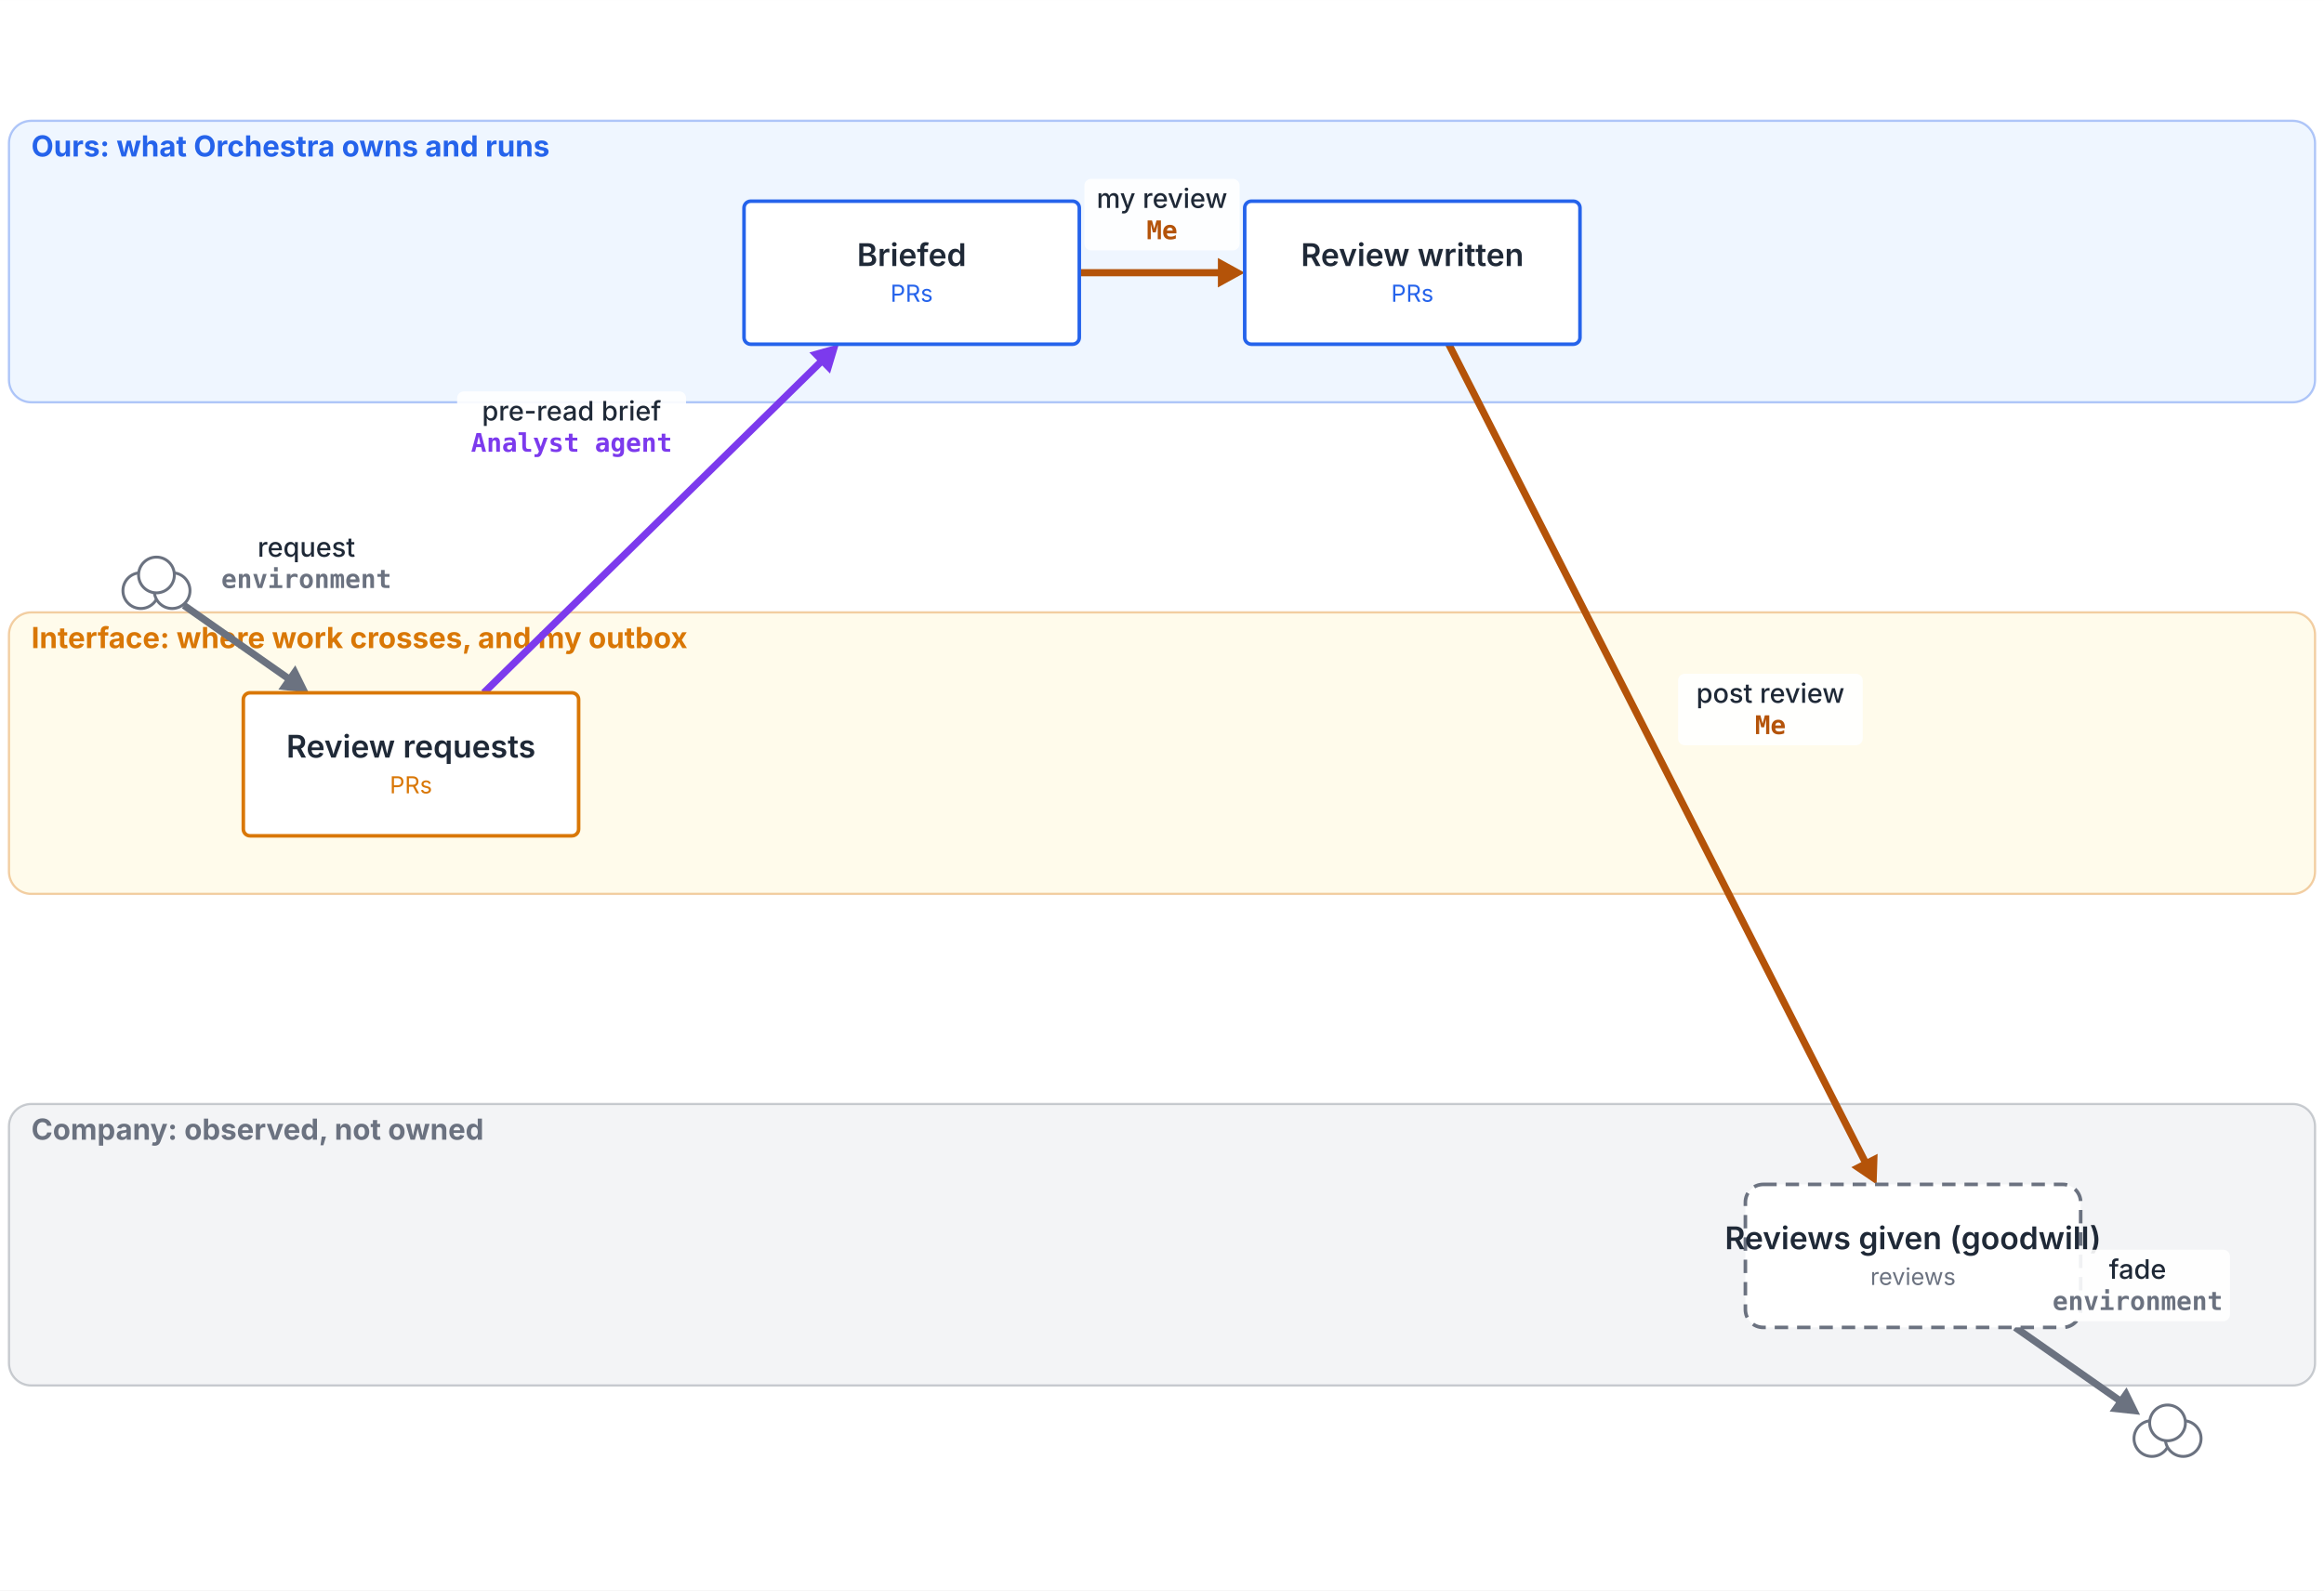
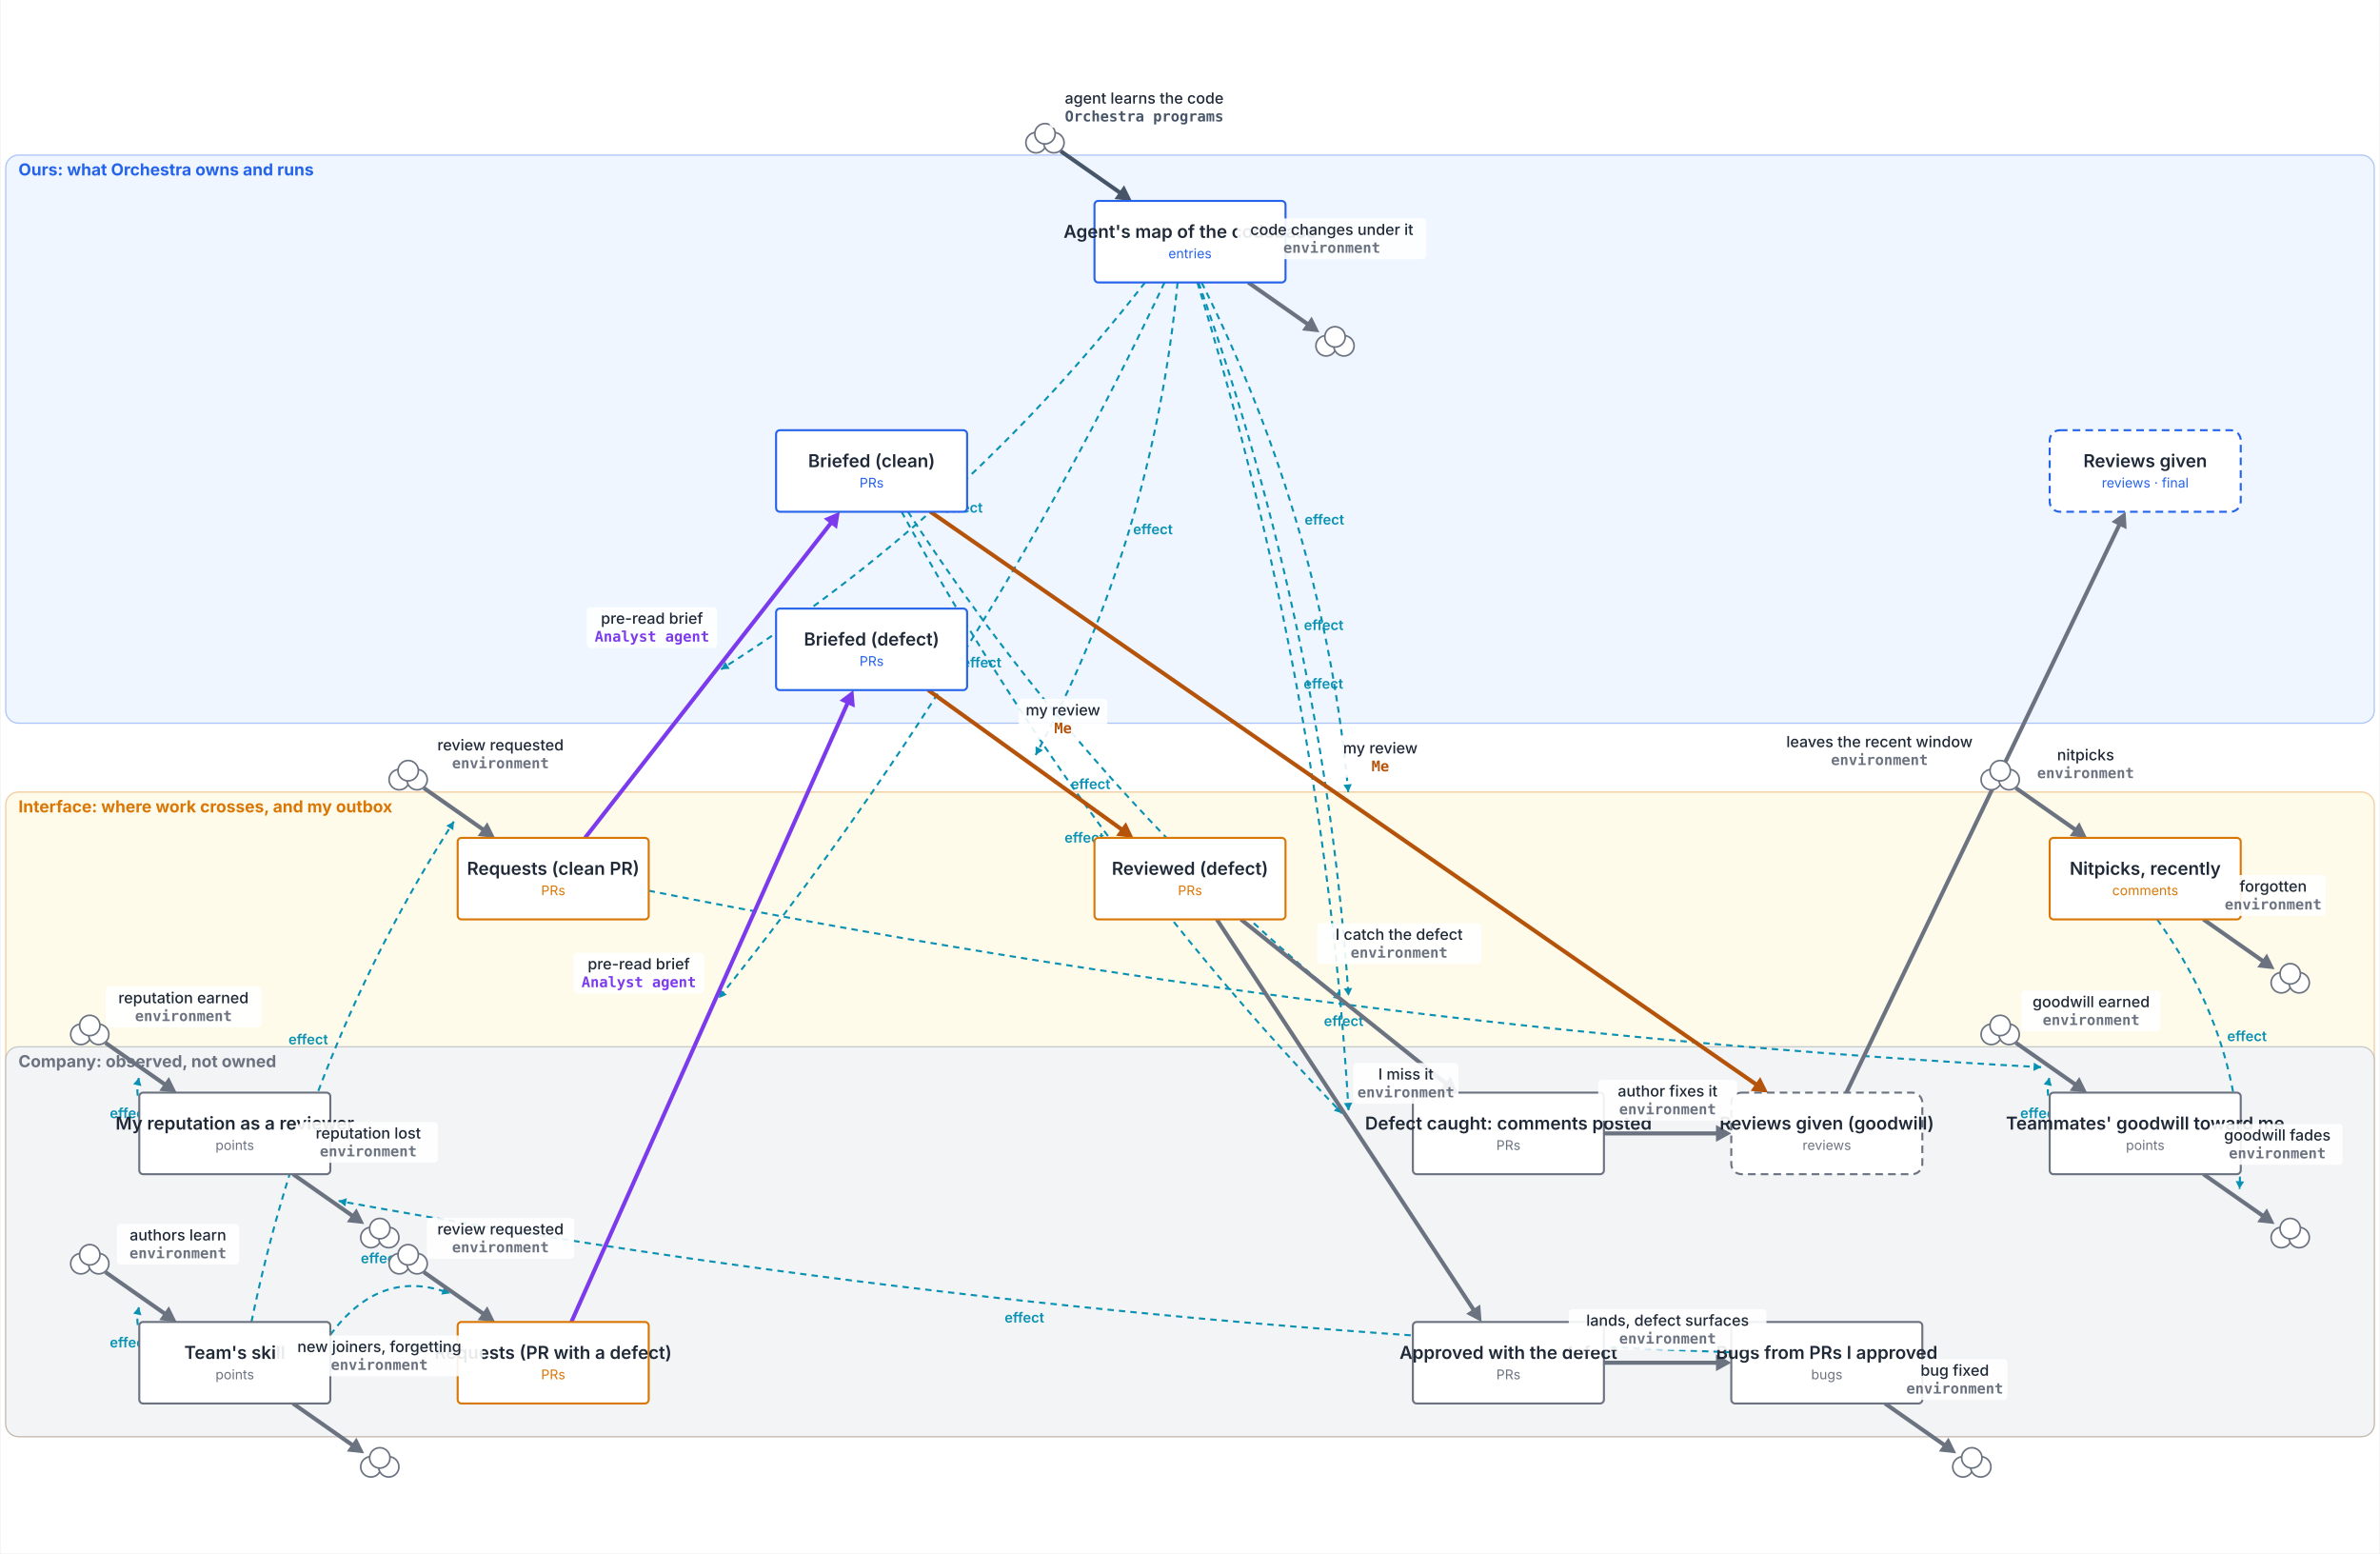
- <svg xmlns="http://www.w3.org/2000/svg" viewBox="3.138 50 1039.724 711.727" width="1040" height="712" font-family="system-ui, -apple-system, Segoe UI, sans-serif">
+ <svg xmlns="http://www.w3.org/2000/svg" viewBox="-108.862 -237.727 1867.724 1219.454" width="1868" height="1219" font-family="system-ui, -apple-system, Segoe UI, sans-serif">
  <g>
-     <rect x="3.138" y="50" width="1039.724" height="711.727" fill="#ffffff" />
-     <rect x="7.138" y="104" width="1031.724" height="126" rx="10" fill="#eff6ff" stroke="#2563eb" stroke-opacity="0.35" />
-     <text x="17.138" y="120" font-size="13" font-weight="700" fill="#2563eb">Ours: what Orchestra owns and runs</text>
-     <rect x="7.138" y="324" width="1031.724" height="126" rx="10" fill="#fffbeb" stroke="#d97706" stroke-opacity="0.35" />
-     <text x="17.138" y="340" font-size="13" font-weight="700" fill="#d97706">Interface: where work crosses, and my outbox</text>
-     <rect x="7.138" y="544" width="1031.724" height="126" rx="10" fill="#f3f4f6" stroke="#6b7280" stroke-opacity="0.35" />
-     <text x="17.138" y="560" font-size="13" font-weight="700" fill="#6b7280">Company: observed, not owned</text>
-   </g>
-   <g />
-   <g>
-     <g class="dflow m-environment">
-       <path d="M85.425 320.877 L133.108 354.264" stroke="#6b7280" stroke-width="3.2" fill="none" />
-       <path d="M85.425 320.877 L141.299 360" stroke="transparent" stroke-width="14" fill="none" />
-       <polygon points="141.299,360 127.684,358.523 135.255,347.711" fill="#6b7280" />
-     </g>
-     <g class="cloud" fill="#ffffff" stroke="#6b7280" stroke-width="1.3">
-       <circle cx="66.138" cy="314.273" r="8" />
-       <circle cx="80.138" cy="314.273" r="8" />
-       <circle cx="73.138" cy="307.273" r="8" />
-     </g>
-     <g class="dflow m-analyst">
-       <path d="M219.582 360 L371.284 211.007" stroke="#7c3aed" stroke-width="3.2" fill="none" />
-       <path d="M219.582 360 L378.418 204" stroke="transparent" stroke-width="14" fill="none" />
-       <polygon points="378.418,204 374.481,217.117 365.232,207.7" fill="#7c3aed" />
-     </g>
-     <g class="dflow m-me">
-       <path d="M486 172 L550 172" stroke="#b45309" stroke-width="3.2" fill="none" />
-       <path d="M486 172 L560 172" stroke="transparent" stroke-width="14" fill="none" />
-       <polygon points="560,172 548,178.6 548,165.4" fill="#b45309" />
-     </g>
-     <g class="dflow m-me">
-       <path d="M651.291 204 L838.172 571.088" stroke="#b45309" stroke-width="3.2" fill="none" />
-       <path d="M651.291 204 L842.709 580" stroke="transparent" stroke-width="14" fill="none" />
-       <polygon points="842.709,580 831.383,572.3 843.147,566.312" fill="#b45309" />
-     </g>
-     <g class="dflow m-environment">
-       <path d="M904.701 644 L952.383 677.388" stroke="#6b7280" stroke-width="3.2" fill="none" />
-       <path d="M904.701 644 L960.575 683.123" stroke="transparent" stroke-width="14" fill="none" />
-       <polygon points="960.575,683.123 946.959,681.647 954.531,670.834" fill="#6b7280" />
-     </g>
-     <g class="cloud" fill="#ffffff" stroke="#6b7280" stroke-width="1.3">
-       <circle cx="965.862" cy="693.727" r="8" />
-       <circle cx="979.862" cy="693.727" r="8" />
-       <circle cx="972.862" cy="686.727" r="8" />
-     </g>
+     <rect x="-108.862" y="-237.727" width="1867.724" height="1219.454" fill="#ffffff" />
+     <rect x="-104.862" y="-116" width="1859.724" height="446" rx="10" fill="#eff6ff" stroke="#2563eb" stroke-opacity="0.35" />
+     <text x="-94.862" y="-100" font-size="13" font-weight="700" fill="#2563eb">Ours: what Orchestra owns and runs</text>
+     <rect x="-104.862" y="384" width="1859.724" height="506" rx="10" fill="#fffbeb" stroke="#d97706" stroke-opacity="0.35" />
+     <text x="-94.862" y="400" font-size="13" font-weight="700" fill="#d97706">Interface: where work crosses, and my outbox</text>
+     <rect x="-104.862" y="584" width="1859.724" height="306" rx="10" fill="#f3f4f6" stroke="#6b7280" stroke-opacity="0.35" />
+     <text x="-94.862" y="600" font-size="13" font-weight="700" fill="#6b7280">Company: observed, not owned</text>
  </g>
  <g>
-     <g class="dstock side-interface" transform="translate(112 360)">
+     <path d="M88.077 800 Q132.692 585.087 247.037 407.168" fill="none" stroke="#0891b2" stroke-width="1.6" stroke-dasharray="5 4" />
+     <polygon points="247.037,407.168 246.569,414 241.017,410.432" fill="#0891b2" />
+     <text x="132.692" y="582.087" text-anchor="middle" font-size="11" fill="#0891b2" font-weight="600">effect</text>
+     <path d="M150 810.073 Q189.456 756.863 243.886 777.591" fill="none" stroke="#0891b2" stroke-width="1.6" stroke-dasharray="5 4" />
+     <polygon points="243.886,777.591 237.104,778.54 239.453,772.372" fill="#0891b2" />
+     <text x="189.456" y="753.863" text-anchor="middle" font-size="11" fill="#0891b2" font-weight="600">effect</text>
+     <path d="M789.706 -16 Q646.72 167.633 456.762 287.725" fill="none" stroke="#0891b2" stroke-width="1.6" stroke-dasharray="5 4" />
+     <polygon points="456.762,287.725 460.07,281.73 463.597,287.308" fill="#0891b2" />
+     <text x="646.72" y="164.633" text-anchor="middle" font-size="11" fill="#0891b2" font-weight="600">effect</text>
+     <path d="M805 -16 Q661.42 289.2 455.015 545.767" fill="none" stroke="#0891b2" stroke-width="1.6" stroke-dasharray="5 4" />
+     <polygon points="455.015,545.767 456.204,539.023 461.347,543.16" fill="#0891b2" />
+     <text x="661.42" y="286.2" text-anchor="middle" font-size="11" fill="#0891b2" font-weight="600">effect</text>
+     <path d="M834.091 -16 Q930.523 177.069 949.278 384.033" fill="none" stroke="#0891b2" stroke-width="1.6" stroke-dasharray="5 4" />
+     <polygon points="949.278,384.033 945.45,378.355 952.023,377.759" fill="#0891b2" />
+     <text x="930.523" y="174.069" text-anchor="middle" font-size="11" fill="#0891b2" font-weight="600">effect</text>
+     <path d="M815.244 -16 Q795.883 184.665 703.805 354.963" fill="none" stroke="#0891b2" stroke-width="1.6" stroke-dasharray="5 4" />
+     <polygon points="703.805,354.963 703.756,348.115 709.562,351.254" fill="#0891b2" />
+     <text x="795.883" y="181.665" text-anchor="middle" font-size="11" fill="#0891b2" font-weight="600">effect</text>
+     <path d="M831.667 -16 Q929.993 259.842 949.453 544.019" fill="none" stroke="#0891b2" stroke-width="1.6" stroke-dasharray="5 4" />
+     <polygon points="949.453,544.019 945.751,538.258 952.336,537.807" fill="#0891b2" />
+     <text x="929.993" y="256.842" text-anchor="middle" font-size="11" fill="#0891b2" font-weight="600">effect</text>
+     <path d="M603.571 164 Q746.948 384.641 943.827 546.912" fill="none" stroke="#0891b2" stroke-width="1.6" stroke-dasharray="5 4" />
+     <polygon points="943.827,546.912 937.098,545.642 941.296,540.549" fill="#0891b2" />
+     <text x="746.948" y="381.641" text-anchor="middle" font-size="11" fill="#0891b2" font-weight="600">effect</text>
+     <path d="M830.797 -16 Q929.758 305.87 949.519 634.014" fill="none" stroke="#0891b2" stroke-width="1.6" stroke-dasharray="5 4" />
+     <polygon points="949.519,634.014 945.864,628.224 952.452,627.827" fill="#0891b2" />
+     <text x="929.758" y="302.87" text-anchor="middle" font-size="11" fill="#0891b2" font-weight="600">effect</text>
+     <path d="M598.529 164 Q742.039 426.696 944.442 636.246" fill="none" stroke="#0891b2" stroke-width="1.6" stroke-dasharray="5 4" />
+     <polygon points="944.442,636.246 937.9,634.223 942.647,629.638" fill="#0891b2" />
+     <text x="742.039" y="423.696" text-anchor="middle" font-size="11" fill="#0891b2" font-weight="600">effect</text>
+     <path d="M1529.299 620 Q1492.388 642.985 1499.711 608.266" fill="none" stroke="#0891b2" stroke-width="1.6" stroke-dasharray="5 4" />
+     <polygon points="1499.711,608.266 1501.702,614.818 1495.244,613.456" fill="#0891b2" />
+     <text x="1492.388" y="639.985" text-anchor="middle" font-size="11" fill="#0891b2" font-weight="600">effect</text>
+     <path d="M400 461.464 Q945.673 570.636 1493.374 600.01" fill="none" stroke="#0891b2" stroke-width="1.6" stroke-dasharray="5 4" />
+     <polygon points="1493.374,600.01 1487.206,602.984 1487.559,596.393" fill="#0891b2" />
+     <text x="945.673" y="567.636" text-anchor="middle" font-size="11" fill="#0891b2" font-weight="600">effect</text>
+     <path d="M1584.367 484 Q1654.892 582.544 1649.051 695.572" fill="none" stroke="#0891b2" stroke-width="1.6" stroke-dasharray="5 4" />
+     <polygon points="1649.051,695.572 1646.065,689.41 1652.656,689.751" fill="#0891b2" />
+     <text x="1654.892" y="579.544" text-anchor="middle" font-size="11" fill="#0891b2" font-weight="600">effect</text>
+     <path d="M29.299 620 Q-7.612 642.985 -0.289 608.266" fill="none" stroke="#0891b2" stroke-width="1.6" stroke-dasharray="5 4" />
+     <polygon points="-0.289,608.266 1.702,614.818 -4.756,613.456" fill="#0891b2" />
+     <text x="-7.612" y="639.985" text-anchor="middle" font-size="11" fill="#0891b2" font-weight="600">effect</text>
+     <path d="M1250 823.811 Q694.977 803.45 156.507 705.001" fill="none" stroke="#0891b2" stroke-width="1.6" stroke-dasharray="5 4" />
+     <polygon points="156.507,705.001 163.003,702.833 161.816,709.326" fill="#0891b2" />
+     <text x="694.977" y="800.45" text-anchor="middle" font-size="11" fill="#0891b2" font-weight="600">effect</text>
+     <path d="M29.299 800 Q-7.612 822.985 -0.289 788.266" fill="none" stroke="#0891b2" stroke-width="1.6" stroke-dasharray="5 4" />
+     <polygon points="-0.289,788.266 1.702,794.818 -4.756,793.456" fill="#0891b2" />
+     <text x="-7.612" y="819.985" text-anchor="middle" font-size="11" fill="#0891b2" font-weight="600">effect</text>
+   </g>
+   <g>
+     <g class="dflow m-environment">
+       <path d="M223.425 380.877 L271.108 414.264" stroke="#6b7280" stroke-width="3.2" fill="none" />
+       <path d="M223.425 380.877 L279.299 420" stroke="transparent" stroke-width="14" fill="none" />
+       <polygon points="279.299,420 265.684,418.523 273.255,407.711" fill="#6b7280" />
+     </g>
+     <g class="cloud" fill="#ffffff" stroke="#6b7280" stroke-width="1.3">
+       <circle cx="204.138" cy="374.273" r="8" />
+       <circle cx="218.138" cy="374.273" r="8" />
+       <circle cx="211.138" cy="367.273" r="8" />
+     </g>
+     <g class="dflow m-environment">
+       <path d="M223.425 760.877 L271.108 794.264" stroke="#6b7280" stroke-width="3.2" fill="none" />
+       <path d="M223.425 760.877 L279.299 800" stroke="transparent" stroke-width="14" fill="none" />
+       <polygon points="279.299,800 265.684,798.523 273.255,787.711" fill="#6b7280" />
+     </g>
+     <g class="cloud" fill="#ffffff" stroke="#6b7280" stroke-width="1.3">
+       <circle cx="204.138" cy="754.273" r="8" />
+       <circle cx="218.138" cy="754.273" r="8" />
+       <circle cx="211.138" cy="747.273" r="8" />
+     </g>
+     <g class="dflow m-analyst">
+       <path d="M350 420 L543.844 171.88" stroke="#7c3aed" stroke-width="3.2" fill="none" />
+       <path d="M350 420 L550 164" stroke="transparent" stroke-width="14" fill="none" />
+       <polygon points="550,164 547.813,177.52 537.411,169.393" fill="#7c3aed" />
+     </g>
+     <g class="dflow m-analyst">
+       <path d="M339.286 800 L556.638 313.131" stroke="#7c3aed" stroke-width="3.2" fill="none" />
+       <path d="M339.286 800 L560.714 304" stroke="transparent" stroke-width="14" fill="none" />
+       <polygon points="560.714,304 561.849,317.648 549.796,312.267" fill="#7c3aed" />
+     </g>
+     <g class="dflow m-me">
+       <path d="M621.154 164 L1270.628 614.302" stroke="#b45309" stroke-width="3.2" fill="none" />
+       <path d="M621.154 164 L1278.846 620" stroke="transparent" stroke-width="14" fill="none" />
+       <polygon points="1278.846,620 1265.224,618.587 1272.745,607.739" fill="#b45309" />
+     </g>
+     <g class="dflow m-me">
+       <path d="M619.444 304 L772.44 414.157" stroke="#b45309" stroke-width="3.2" fill="none" />
+       <path d="M619.444 304 L780.556 420" stroke="transparent" stroke-width="14" fill="none" />
+       <polygon points="780.556,420 766.961,418.344 774.674,407.632" fill="#b45309" />
+     </g>
+     <g class="dflow m-environment">
+       <path d="M865 484 L1027.191 613.753" stroke="#6b7280" stroke-width="3.2" fill="none" />
+       <path d="M865 484 L1035 620" stroke="transparent" stroke-width="14" fill="none" />
+       <polygon points="1035,620 1021.507,617.657 1029.753,607.35" fill="#6b7280" />
+     </g>
+     <g class="dflow m-environment">
+       <path d="M846.053 484 L1048.451 791.646" stroke="#6b7280" stroke-width="3.2" fill="none" />
+       <path d="M846.053 484 L1053.947 800" stroke="transparent" stroke-width="14" fill="none" />
+       <polygon points="1053.947,800 1041.838,793.602 1052.866,786.348" fill="#6b7280" />
+     </g>
+     <g class="dflow m-environment">
+       <path d="M1150 652 L1240 652" stroke="#6b7280" stroke-width="3.2" fill="none" />
+       <path d="M1150 652 L1250 652" stroke="transparent" stroke-width="14" fill="none" />
+       <polygon points="1250,652 1238,658.6 1238,645.4" fill="#6b7280" />
+     </g>
+     <g class="dflow m-environment">
+       <path d="M1150 832 L1240 832" stroke="#6b7280" stroke-width="3.2" fill="none" />
+       <path d="M1150 832 L1250 832" stroke="transparent" stroke-width="14" fill="none" />
+       <polygon points="1250,832 1238,838.6 1238,825.4" fill="#6b7280" />
+     </g>
+     <g class="dflow m-environment">
+       <path d="M1370.701 864 L1418.383 897.388" stroke="#6b7280" stroke-width="3.2" fill="none" />
+       <path d="M1370.701 864 L1426.575 903.123" stroke="transparent" stroke-width="14" fill="none" />
+       <polygon points="1426.575,903.123 1412.959,901.647 1420.531,890.834" fill="#6b7280" />
+     </g>
+     <g class="cloud" fill="#ffffff" stroke="#6b7280" stroke-width="1.3">
+       <circle cx="1431.862" cy="913.727" r="8" />
+       <circle cx="1445.862" cy="913.727" r="8" />
+       <circle cx="1438.862" cy="906.727" r="8" />
+     </g>
+     <g class="dflow m-environment">
+       <path d="M1340.385 620 L1555.282 173.013" stroke="#6b7280" stroke-width="3.2" fill="none" />
+       <path d="M1340.385 620 L1559.615 164" stroke="transparent" stroke-width="14" fill="none" />
+       <polygon points="1559.615,164 1560.364,177.675 1548.468,171.955" fill="#6b7280" />
+     </g>
+     <g class="dflow m-environment">
+       <path d="M1473.425 380.877 L1521.108 414.264" stroke="#6b7280" stroke-width="3.2" fill="none" />
+       <path d="M1473.425 380.877 L1529.299 420" stroke="transparent" stroke-width="14" fill="none" />
+       <polygon points="1529.299,420 1515.684,418.523 1523.255,407.711" fill="#6b7280" />
+     </g>
+     <g class="cloud" fill="#ffffff" stroke="#6b7280" stroke-width="1.3">
+       <circle cx="1454.138" cy="374.273" r="8" />
+       <circle cx="1468.138" cy="374.273" r="8" />
+       <circle cx="1461.138" cy="367.273" r="8" />
+     </g>
+     <g class="dflow m-environment">
+       <path d="M1620.701 484 L1668.383 517.388" stroke="#6b7280" stroke-width="3.2" fill="none" />
+       <path d="M1620.701 484 L1676.575 523.123" stroke="transparent" stroke-width="14" fill="none" />
+       <polygon points="1676.575,523.123 1662.959,521.647 1670.531,510.834" fill="#6b7280" />
+     </g>
+     <g class="cloud" fill="#ffffff" stroke="#6b7280" stroke-width="1.3">
+       <circle cx="1681.862" cy="533.727" r="8" />
+       <circle cx="1695.862" cy="533.727" r="8" />
+       <circle cx="1688.862" cy="526.727" r="8" />
+     </g>
+     <g class="dflow m-environment">
+       <path d="M1473.425 580.877 L1521.108 614.264" stroke="#6b7280" stroke-width="3.2" fill="none" />
+       <path d="M1473.425 580.877 L1529.299 620" stroke="transparent" stroke-width="14" fill="none" />
+       <polygon points="1529.299,620 1515.684,618.523 1523.255,607.711" fill="#6b7280" />
+     </g>
+     <g class="cloud" fill="#ffffff" stroke="#6b7280" stroke-width="1.3">
+       <circle cx="1454.138" cy="574.273" r="8" />
+       <circle cx="1468.138" cy="574.273" r="8" />
+       <circle cx="1461.138" cy="567.273" r="8" />
+     </g>
+     <g class="dflow m-environment">
+       <path d="M1620.701 684 L1668.383 717.388" stroke="#6b7280" stroke-width="3.2" fill="none" />
+       <path d="M1620.701 684 L1676.575 723.123" stroke="transparent" stroke-width="14" fill="none" />
+       <polygon points="1676.575,723.123 1662.959,721.647 1670.531,710.834" fill="#6b7280" />
+     </g>
+     <g class="cloud" fill="#ffffff" stroke="#6b7280" stroke-width="1.3">
+       <circle cx="1681.862" cy="733.727" r="8" />
+       <circle cx="1695.862" cy="733.727" r="8" />
+       <circle cx="1688.862" cy="726.727" r="8" />
+     </g>
+     <g class="dflow m-environment">
+       <path d="M-26.575 580.877 L21.108 614.264" stroke="#6b7280" stroke-width="3.2" fill="none" />
+       <path d="M-26.575 580.877 L29.299 620" stroke="transparent" stroke-width="14" fill="none" />
+       <polygon points="29.299,620 15.684,618.523 23.255,607.711" fill="#6b7280" />
+     </g>
+     <g class="cloud" fill="#ffffff" stroke="#6b7280" stroke-width="1.3">
+       <circle cx="-45.862" cy="574.273" r="8" />
+       <circle cx="-31.862" cy="574.273" r="8" />
+       <circle cx="-38.862" cy="567.273" r="8" />
+     </g>
+     <g class="dflow m-environment">
+       <path d="M120.701 684 L168.383 717.388" stroke="#6b7280" stroke-width="3.2" fill="none" />
+       <path d="M120.701 684 L176.575 723.123" stroke="transparent" stroke-width="14" fill="none" />
+       <polygon points="176.575,723.123 162.959,721.647 170.531,710.834" fill="#6b7280" />
+     </g>
+     <g class="cloud" fill="#ffffff" stroke="#6b7280" stroke-width="1.3">
+       <circle cx="181.862" cy="733.727" r="8" />
+       <circle cx="195.862" cy="733.727" r="8" />
+       <circle cx="188.862" cy="726.727" r="8" />
+     </g>
+     <g class="dflow m-environment">
+       <path d="M-26.575 760.877 L21.108 794.264" stroke="#6b7280" stroke-width="3.2" fill="none" />
+       <path d="M-26.575 760.877 L29.299 800" stroke="transparent" stroke-width="14" fill="none" />
+       <polygon points="29.299,800 15.684,798.523 23.255,787.711" fill="#6b7280" />
+     </g>
+     <g class="cloud" fill="#ffffff" stroke="#6b7280" stroke-width="1.3">
+       <circle cx="-45.862" cy="754.273" r="8" />
+       <circle cx="-31.862" cy="754.273" r="8" />
+       <circle cx="-38.862" cy="747.273" r="8" />
+     </g>
+     <g class="dflow m-environment">
+       <path d="M120.701 864 L168.383 897.388" stroke="#6b7280" stroke-width="3.2" fill="none" />
+       <path d="M120.701 864 L176.575 903.123" stroke="transparent" stroke-width="14" fill="none" />
+       <polygon points="176.575,903.123 162.959,901.647 170.531,890.834" fill="#6b7280" />
+     </g>
+     <g class="cloud" fill="#ffffff" stroke="#6b7280" stroke-width="1.3">
+       <circle cx="181.862" cy="913.727" r="8" />
+       <circle cx="195.862" cy="913.727" r="8" />
+       <circle cx="188.862" cy="906.727" r="8" />
+     </g>
+     <g class="dflow m-orchestra">
+       <path d="M723.425 -119.123 L771.108 -85.736" stroke="#475569" stroke-width="3.2" fill="none" />
+       <path d="M723.425 -119.123 L779.299 -80" stroke="transparent" stroke-width="14" fill="none" />
+       <polygon points="779.299,-80 765.684,-81.477 773.255,-92.289" fill="#475569" />
+     </g>
+     <g class="cloud" fill="#ffffff" stroke="#6b7280" stroke-width="1.3">
+       <circle cx="704.138" cy="-125.727" r="8" />
+       <circle cx="718.138" cy="-125.727" r="8" />
+       <circle cx="711.138" cy="-132.727" r="8" />
+     </g>
+     <g class="dflow m-environment">
+       <path d="M870.701 -16 L918.383 17.388" stroke="#6b7280" stroke-width="3.2" fill="none" />
+       <path d="M870.701 -16 L926.575 23.123" stroke="transparent" stroke-width="14" fill="none" />
+       <polygon points="926.575,23.123 912.959,21.647 920.531,10.834" fill="#6b7280" />
+     </g>
+     <g class="cloud" fill="#ffffff" stroke="#6b7280" stroke-width="1.3">
+       <circle cx="931.862" cy="33.727" r="8" />
+       <circle cx="945.862" cy="33.727" r="8" />
+       <circle cx="938.862" cy="26.727" r="8" />
+     </g>
+   </g>
+   <g>
+     <g class="dstock side-company" transform="translate(0 620)">
+       <rect width="150" height="64" rx="3" fill="#ffffff" stroke="#6b7280" stroke-width="1.6" />
+       <text x="75" y="29" text-anchor="middle" font-size="14" font-weight="600" fill="#1f2937">My reputation as a reviewer</text>
+       <text x="75" y="45" text-anchor="middle" font-size="10.5" fill="#6b7280">points</text>
+     </g>
+     <g class="dstock side-company" transform="translate(0 800)">
+       <rect width="150" height="64" rx="3" fill="#ffffff" stroke="#6b7280" stroke-width="1.6" />
+       <text x="75" y="29" text-anchor="middle" font-size="14" font-weight="600" fill="#1f2937">Team's skill</text>
+       <text x="75" y="45" text-anchor="middle" font-size="10.5" fill="#6b7280">points</text>
+     </g>
+     <g class="dstock side-interface" transform="translate(250 420)">
      <rect width="150" height="64" rx="3" fill="#ffffff" stroke="#d97706" stroke-width="1.6" />
-       <text x="75" y="29" text-anchor="middle" font-size="14" font-weight="600" fill="#1f2937">Review requests</text>
+       <text x="75" y="29" text-anchor="middle" font-size="14" font-weight="600" fill="#1f2937">Requests (clean PR)</text>
      <text x="75" y="45" text-anchor="middle" font-size="10.5" fill="#d97706">PRs</text>
    </g>
-     <g class="dstock side-ours" transform="translate(336 140)">
+     <g class="dstock side-interface" transform="translate(250 800)">
+       <rect width="150" height="64" rx="3" fill="#ffffff" stroke="#d97706" stroke-width="1.6" />
+       <text x="75" y="29" text-anchor="middle" font-size="14" font-weight="600" fill="#1f2937">Requests (PR with a defect)</text>
+       <text x="75" y="45" text-anchor="middle" font-size="10.5" fill="#d97706">PRs</text>
+     </g>
+     <g class="dstock side-ours" transform="translate(500 100)">
      <rect width="150" height="64" rx="3" fill="#ffffff" stroke="#2563eb" stroke-width="1.6" />
-       <text x="75" y="29" text-anchor="middle" font-size="14" font-weight="600" fill="#1f2937">Briefed</text>
+       <text x="75" y="29" text-anchor="middle" font-size="14" font-weight="600" fill="#1f2937">Briefed (clean)</text>
      <text x="75" y="45" text-anchor="middle" font-size="10.5" fill="#2563eb">PRs</text>
    </g>
-     <g class="dstock side-ours" transform="translate(560 140)">
+     <g class="dstock side-ours" transform="translate(500 240)">
      <rect width="150" height="64" rx="3" fill="#ffffff" stroke="#2563eb" stroke-width="1.6" />
-       <text x="75" y="29" text-anchor="middle" font-size="14" font-weight="600" fill="#1f2937">Review written</text>
+       <text x="75" y="29" text-anchor="middle" font-size="14" font-weight="600" fill="#1f2937">Briefed (defect)</text>
      <text x="75" y="45" text-anchor="middle" font-size="10.5" fill="#2563eb">PRs</text>
    </g>
-     <g class="dstock side-company" transform="translate(784 580)">
+     <g class="dstock side-interface" transform="translate(750 420)">
+       <rect width="150" height="64" rx="3" fill="#ffffff" stroke="#d97706" stroke-width="1.6" />
+       <text x="75" y="29" text-anchor="middle" font-size="14" font-weight="600" fill="#1f2937">Reviewed (defect)</text>
+       <text x="75" y="45" text-anchor="middle" font-size="10.5" fill="#d97706">PRs</text>
+     </g>
+     <g class="dstock side-company" transform="translate(1000 620)">
+       <rect width="150" height="64" rx="3" fill="#ffffff" stroke="#6b7280" stroke-width="1.6" />
+       <text x="75" y="29" text-anchor="middle" font-size="14" font-weight="600" fill="#1f2937">Defect caught: comments posted</text>
+       <text x="75" y="45" text-anchor="middle" font-size="10.5" fill="#6b7280">PRs</text>
+     </g>
+     <g class="dstock side-company" transform="translate(1000 800)">
+       <rect width="150" height="64" rx="3" fill="#ffffff" stroke="#6b7280" stroke-width="1.6" />
+       <text x="75" y="29" text-anchor="middle" font-size="14" font-weight="600" fill="#1f2937">Approved with the defect</text>
+       <text x="75" y="45" text-anchor="middle" font-size="10.5" fill="#6b7280">PRs</text>
+     </g>
+     <g class="dstock side-company" transform="translate(1250 800)">
+       <rect width="150" height="64" rx="3" fill="#ffffff" stroke="#6b7280" stroke-width="1.6" />
+       <text x="75" y="29" text-anchor="middle" font-size="14" font-weight="600" fill="#1f2937">Bugs from PRs I approved</text>
+       <text x="75" y="45" text-anchor="middle" font-size="10.5" fill="#6b7280">bugs</text>
+     </g>
+     <g class="dstock side-company" transform="translate(1250 620)">
      <rect width="150" height="64" rx="8" fill="#ffffff" stroke="#6b7280" stroke-width="1.6" stroke-dasharray="6 4" />
      <text x="75" y="29" text-anchor="middle" font-size="14" font-weight="600" fill="#1f2937">Reviews given (goodwill)</text>
      <text x="75" y="45" text-anchor="middle" font-size="10.5" fill="#6b7280">reviews</text>
    </g>
+     <g class="dstock side-ours" transform="translate(1500 100)">
+       <rect width="150" height="64" rx="8" fill="#ffffff" stroke="#2563eb" stroke-width="1.6" stroke-dasharray="6 4" />
+       <text x="75" y="29" text-anchor="middle" font-size="14" font-weight="600" fill="#1f2937">Reviews given</text>
+       <text x="75" y="45" text-anchor="middle" font-size="10.5" fill="#2563eb">reviews · final</text>
+     </g>
+     <g class="dstock side-company" transform="translate(1500 620)">
+       <rect width="150" height="64" rx="3" fill="#ffffff" stroke="#6b7280" stroke-width="1.6" />
+       <text x="75" y="29" text-anchor="middle" font-size="14" font-weight="600" fill="#1f2937">Teammates' goodwill toward me</text>
+       <text x="75" y="45" text-anchor="middle" font-size="10.5" fill="#6b7280">points</text>
+     </g>
+     <g class="dstock side-interface" transform="translate(1500 420)">
+       <rect width="150" height="64" rx="3" fill="#ffffff" stroke="#d97706" stroke-width="1.6" />
+       <text x="75" y="29" text-anchor="middle" font-size="14" font-weight="600" fill="#1f2937">Nitpicks, recently</text>
+       <text x="75" y="45" text-anchor="middle" font-size="10.5" fill="#d97706">comments</text>
+     </g>
+     <g class="dstock side-ours" transform="translate(750 -80)">
+       <rect width="150" height="64" rx="3" fill="#ffffff" stroke="#2563eb" stroke-width="1.6" />
+       <text x="75" y="29" text-anchor="middle" font-size="14" font-weight="600" fill="#1f2937">Agent's map of the codebase</text>
+       <text x="75" y="45" text-anchor="middle" font-size="10.5" fill="#2563eb">entries</text>
+     </g>
  </g>
  <g>
    <g class="dlabel m-environment">
-       <rect x="98.903" y="286.106" width="82.6" height="32" rx="3" fill="#ffffff" opacity="0.9" />
-       <text x="140.203" y="299.106" text-anchor="middle" font-size="12" font-weight="500" fill="#1f2937">request</text>
-       <text x="140.203" y="313.106" text-anchor="middle" font-size="11.5" font-weight="600" fill="#6b7280" font-family="ui-monospace, Menlo, monospace">environment</text>
+       <rect x="225.831" y="338.353" width="115.6" height="32" rx="3" fill="#ffffff" opacity="0.9" />
+       <text x="283.631" y="351.353" text-anchor="middle" font-size="12" font-weight="500" fill="#1f2937">review requested</text>
+       <text x="283.631" y="365.353" text-anchor="middle" font-size="11.5" font-weight="600" fill="#6b7280" font-family="ui-monospace, Menlo, monospace">environment</text>
+     </g>
+     <g class="dlabel m-environment">
+       <rect x="225.831" y="718.353" width="115.6" height="32" rx="3" fill="#ffffff" opacity="0.9" />
+       <text x="283.631" y="731.353" text-anchor="middle" font-size="12" font-weight="500" fill="#1f2937">review requested</text>
+       <text x="283.631" y="745.353" text-anchor="middle" font-size="11.5" font-weight="600" fill="#6b7280" font-family="ui-monospace, Menlo, monospace">environment</text>
    </g>
    <g class="dlabel m-analyst">
-       <rect x="207.655" y="225.126" width="102.4" height="32" rx="3" fill="#ffffff" opacity="0.9" />
-       <text x="258.855" y="238.126" text-anchor="middle" font-size="12" font-weight="500" fill="#1f2937">pre-read brief</text>
-       <text x="258.855" y="252.126" text-anchor="middle" font-size="11.5" font-weight="600" fill="#7c3aed" font-family="ui-monospace, Menlo, monospace">Analyst agent</text>
+       <rect x="351.363" y="238.94" width="102.4" height="32" rx="3" fill="#ffffff" opacity="0.9" />
+       <text x="402.563" y="251.94" text-anchor="middle" font-size="12" font-weight="500" fill="#1f2937">pre-read brief</text>
+       <text x="402.563" y="265.94" text-anchor="middle" font-size="11.5" font-weight="600" fill="#7c3aed" font-family="ui-monospace, Menlo, monospace">Analyst agent</text>
+     </g>
+     <g class="dlabel m-analyst">
+       <rect x="341.021" y="510.206" width="102.4" height="32" rx="3" fill="#ffffff" opacity="0.9" />
+       <text x="392.221" y="523.206" text-anchor="middle" font-size="12" font-weight="500" fill="#1f2937">pre-read brief</text>
+       <text x="392.221" y="537.206" text-anchor="middle" font-size="11.5" font-weight="600" fill="#7c3aed" font-family="ui-monospace, Menlo, monospace">Analyst agent</text>
    </g>
    <g class="dlabel m-me">
-       <rect x="488.3" y="130" width="69.4" height="32" rx="3" fill="#ffffff" opacity="0.9" />
-       <text x="523" y="143" text-anchor="middle" font-size="12" font-weight="500" fill="#1f2937">my review</text>
-       <text x="523" y="157" text-anchor="middle" font-size="11.5" font-weight="600" fill="#b45309" font-family="ui-monospace, Menlo, monospace">Me</text>
+       <rect x="939.755" y="340.728" width="69.4" height="32" rx="3" fill="#ffffff" opacity="0.9" />
+       <text x="974.455" y="353.728" text-anchor="middle" font-size="12" font-weight="500" fill="#1f2937">my review</text>
+       <text x="974.455" y="367.728" text-anchor="middle" font-size="11.5" font-weight="600" fill="#b45309" font-family="ui-monospace, Menlo, monospace">Me</text>
    </g>
    <g class="dlabel m-me">
-       <rect x="753.88" y="351.472" width="82.6" height="32" rx="3" fill="#ffffff" opacity="0.9" />
-       <text x="795.18" y="364.472" text-anchor="middle" font-size="12" font-weight="500" fill="#1f2937">post review</text>
-       <text x="795.18" y="378.472" text-anchor="middle" font-size="11.5" font-weight="600" fill="#b45309" font-family="ui-monospace, Menlo, monospace">Me</text>
-     </g>
-     <g class="dlabel m-environment">
-       <rect x="918.178" y="609.229" width="82.6" height="32" rx="3" fill="#ffffff" opacity="0.9" />
-       <text x="959.478" y="622.229" text-anchor="middle" font-size="12" font-weight="500" fill="#1f2937">fade</text>
-       <text x="959.478" y="636.229" text-anchor="middle" font-size="11.5" font-weight="600" fill="#6b7280" font-family="ui-monospace, Menlo, monospace">environment</text>
+       <rect x="690.577" y="310.893" width="69.4" height="32" rx="3" fill="#ffffff" opacity="0.9" />
+       <text x="725.277" y="323.893" text-anchor="middle" font-size="12" font-weight="500" fill="#1f2937">my review</text>
+       <text x="725.277" y="337.893" text-anchor="middle" font-size="11.5" font-weight="600" fill="#b45309" font-family="ui-monospace, Menlo, monospace">Me</text>
+     </g>
+     <g class="dlabel m-environment">
+       <rect x="924.784" y="487.021" width="128.8" height="32" rx="3" fill="#ffffff" opacity="0.9" />
+       <text x="989.184" y="500.021" text-anchor="middle" font-size="12" font-weight="500" fill="#1f2937">I catch the defect</text>
+       <text x="989.184" y="514.021" text-anchor="middle" font-size="11.5" font-weight="600" fill="#6b7280" font-family="ui-monospace, Menlo, monospace">environment</text>
+     </g>
+     <g class="dlabel m-environment">
+       <rect x="953.225" y="596.707" width="82.6" height="32" rx="3" fill="#ffffff" opacity="0.9" />
+       <text x="994.525" y="609.707" text-anchor="middle" font-size="12" font-weight="500" fill="#1f2937">I miss it</text>
+       <text x="994.525" y="623.707" text-anchor="middle" font-size="11.5" font-weight="600" fill="#6b7280" font-family="ui-monospace, Menlo, monospace">environment</text>
+     </g>
+     <g class="dlabel m-environment">
+       <rect x="1145.5" y="610" width="109" height="32" rx="3" fill="#ffffff" opacity="0.9" />
+       <text x="1200" y="623" text-anchor="middle" font-size="12" font-weight="500" fill="#1f2937">author fixes it</text>
+       <text x="1200" y="637" text-anchor="middle" font-size="11.5" font-weight="600" fill="#6b7280" font-family="ui-monospace, Menlo, monospace">environment</text>
+     </g>
+     <g class="dlabel m-environment">
+       <rect x="1122.4" y="790" width="155.2" height="32" rx="3" fill="#ffffff" opacity="0.9" />
+       <text x="1200" y="803" text-anchor="middle" font-size="12" font-weight="500" fill="#1f2937">lands, defect surfaces</text>
+       <text x="1200" y="817" text-anchor="middle" font-size="11.5" font-weight="600" fill="#6b7280" font-family="ui-monospace, Menlo, monospace">environment</text>
+     </g>
+     <g class="dlabel m-environment">
+       <rect x="1384.178" y="829.229" width="82.6" height="32" rx="3" fill="#ffffff" opacity="0.9" />
+       <text x="1425.478" y="842.229" text-anchor="middle" font-size="12" font-weight="500" fill="#1f2937">bug fixed</text>
+       <text x="1425.478" y="856.229" text-anchor="middle" font-size="11.5" font-weight="600" fill="#6b7280" font-family="ui-monospace, Menlo, monospace">environment</text>
+     </g>
+     <g class="dlabel m-environment">
+       <rect x="1282.147" y="335.782" width="168.4" height="32" rx="3" fill="#ffffff" opacity="0.9" />
+       <text x="1366.347" y="348.782" text-anchor="middle" font-size="12" font-weight="500" fill="#1f2937">leaves the recent window</text>
+       <text x="1366.347" y="362.782" text-anchor="middle" font-size="11.5" font-weight="600" fill="#6b7280" font-family="ui-monospace, Menlo, monospace">environment</text>
+     </g>
+     <g class="dlabel m-environment">
+       <rect x="1486.903" y="346.106" width="82.6" height="32" rx="3" fill="#ffffff" opacity="0.9" />
+       <text x="1528.203" y="359.106" text-anchor="middle" font-size="12" font-weight="500" fill="#1f2937">nitpicks</text>
+       <text x="1528.203" y="373.106" text-anchor="middle" font-size="11.5" font-weight="600" fill="#6b7280" font-family="ui-monospace, Menlo, monospace">environment</text>
+     </g>
+     <g class="dlabel m-environment">
+       <rect x="1634.178" y="449.229" width="82.6" height="32" rx="3" fill="#ffffff" opacity="0.9" />
+       <text x="1675.478" y="462.229" text-anchor="middle" font-size="12" font-weight="500" fill="#1f2937">forgotten</text>
+       <text x="1675.478" y="476.229" text-anchor="middle" font-size="11.5" font-weight="600" fill="#6b7280" font-family="ui-monospace, Menlo, monospace">environment</text>
+     </g>
+     <g class="dlabel m-environment">
+       <rect x="1478.045" y="539.904" width="109" height="32" rx="3" fill="#ffffff" opacity="0.9" />
+       <text x="1532.545" y="552.904" text-anchor="middle" font-size="12" font-weight="500" fill="#1f2937">goodwill earned</text>
+       <text x="1532.545" y="566.904" text-anchor="middle" font-size="11.5" font-weight="600" fill="#6b7280" font-family="ui-monospace, Menlo, monospace">environment</text>
+     </g>
+     <g class="dlabel m-environment">
+       <rect x="1627.535" y="644.578" width="102.4" height="32" rx="3" fill="#ffffff" opacity="0.9" />
+       <text x="1678.735" y="657.578" text-anchor="middle" font-size="12" font-weight="500" fill="#1f2937">goodwill fades</text>
+       <text x="1678.735" y="671.578" text-anchor="middle" font-size="11.5" font-weight="600" fill="#6b7280" font-family="ui-monospace, Menlo, monospace">environment</text>
+     </g>
+     <g class="dlabel m-environment">
+       <rect x="-26.383" y="536.803" width="122.2" height="32" rx="3" fill="#ffffff" opacity="0.9" />
+       <text x="34.717" y="549.803" text-anchor="middle" font-size="12" font-weight="500" fill="#1f2937">reputation earned</text>
+       <text x="34.717" y="563.803" text-anchor="middle" font-size="11.5" font-weight="600" fill="#6b7280" font-family="ui-monospace, Menlo, monospace">environment</text>
+     </g>
+     <g class="dlabel m-environment">
+       <rect x="125.321" y="643.027" width="109" height="32" rx="3" fill="#ffffff" opacity="0.9" />
+       <text x="179.821" y="656.027" text-anchor="middle" font-size="12" font-weight="500" fill="#1f2937">reputation lost</text>
+       <text x="179.821" y="670.027" text-anchor="middle" font-size="11.5" font-weight="600" fill="#6b7280" font-family="ui-monospace, Menlo, monospace">environment</text>
+     </g>
+     <g class="dlabel m-environment">
+       <rect x="-17.526" y="723.005" width="95.8" height="32" rx="3" fill="#ffffff" opacity="0.9" />
+       <text x="30.374" y="736.005" text-anchor="middle" font-size="12" font-weight="500" fill="#1f2937">authors learn</text>
+       <text x="30.374" y="750.005" text-anchor="middle" font-size="11.5" font-weight="600" fill="#6b7280" font-family="ui-monospace, Menlo, monospace">environment</text>
+     </g>
+     <g class="dlabel m-environment">
+       <rect x="107.606" y="810.623" width="161.8" height="32" rx="3" fill="#ffffff" opacity="0.9" />
+       <text x="188.506" y="823.623" text-anchor="middle" font-size="12" font-weight="500" fill="#1f2937">new joiners, forgetting</text>
+       <text x="188.506" y="837.623" text-anchor="middle" font-size="11.5" font-weight="600" fill="#6b7280" font-family="ui-monospace, Menlo, monospace">environment</text>
+     </g>
+     <g class="dlabel m-orchestra">
+       <rect x="714.759" y="-169.399" width="148.6" height="32" rx="3" fill="#ffffff" opacity="0.9" />
+       <text x="789.059" y="-156.399" text-anchor="middle" font-size="12" font-weight="500" fill="#1f2937">agent learns the code</text>
+       <text x="789.059" y="-142.399" text-anchor="middle" font-size="11.5" font-weight="600" fill="#475569" font-family="ui-monospace, Menlo, monospace">Orchestra programs</text>
+     </g>
+     <g class="dlabel m-environment">
+       <rect x="862.035" y="-66.276" width="148.6" height="32" rx="3" fill="#ffffff" opacity="0.9" />
+       <text x="936.335" y="-53.276" text-anchor="middle" font-size="12" font-weight="500" fill="#1f2937">code changes under it</text>
+       <text x="936.335" y="-39.276" text-anchor="middle" font-size="11.5" font-weight="600" fill="#6b7280" font-family="ui-monospace, Menlo, monospace">environment</text>
    </g>
  </g>
</svg>
